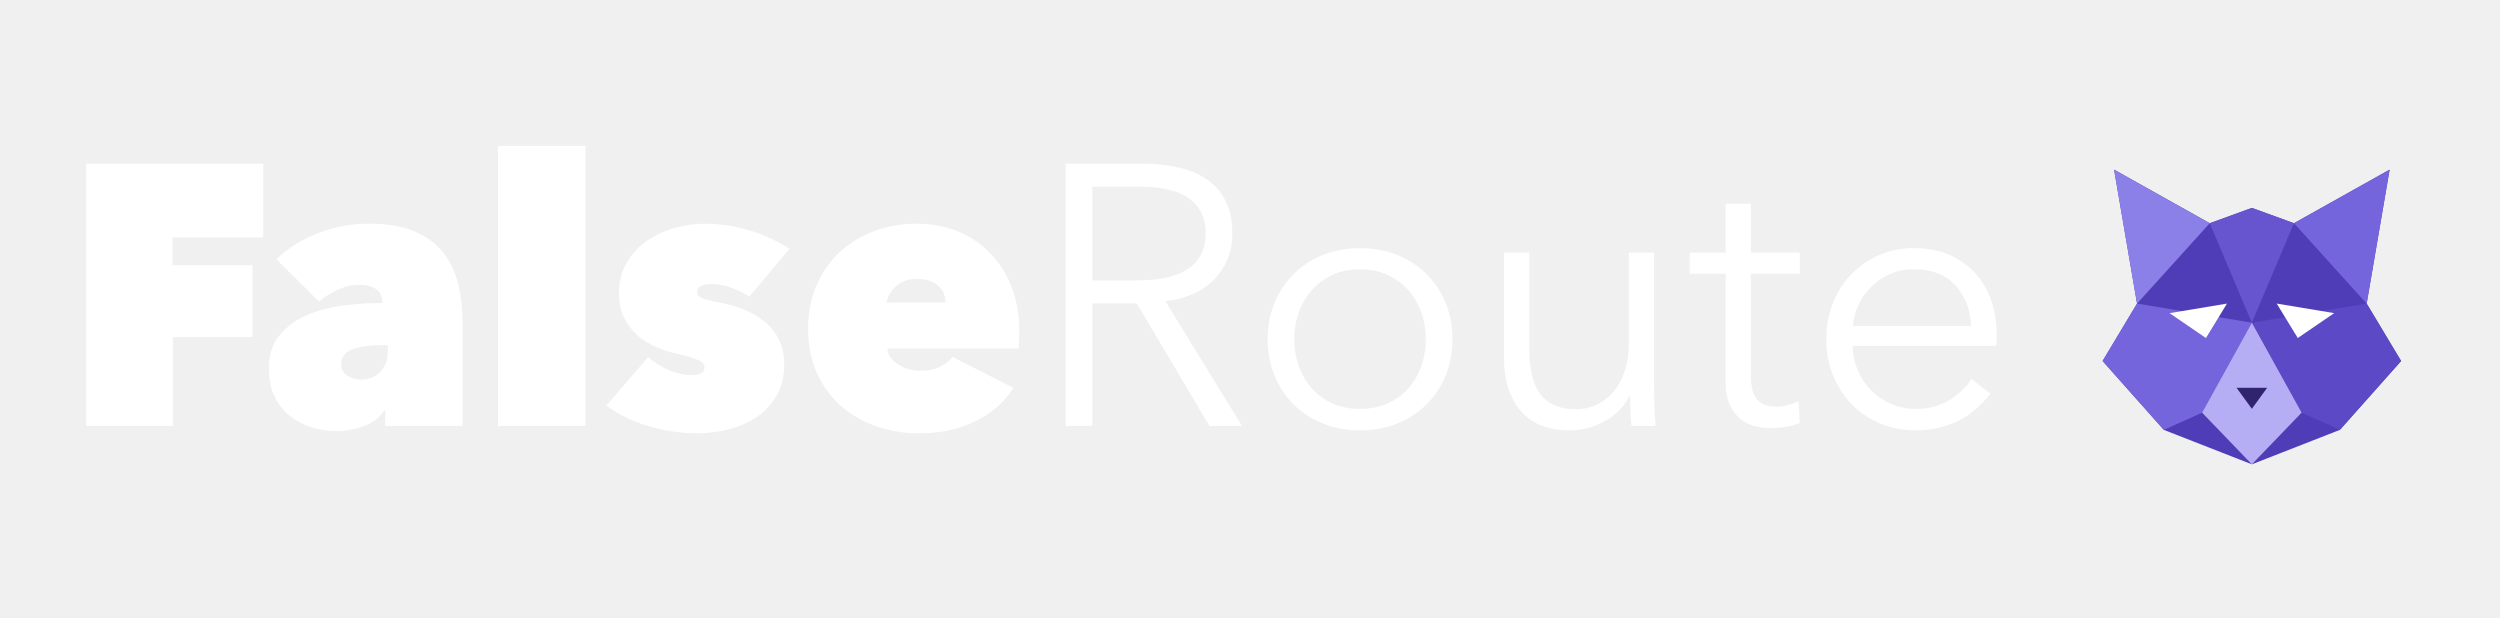
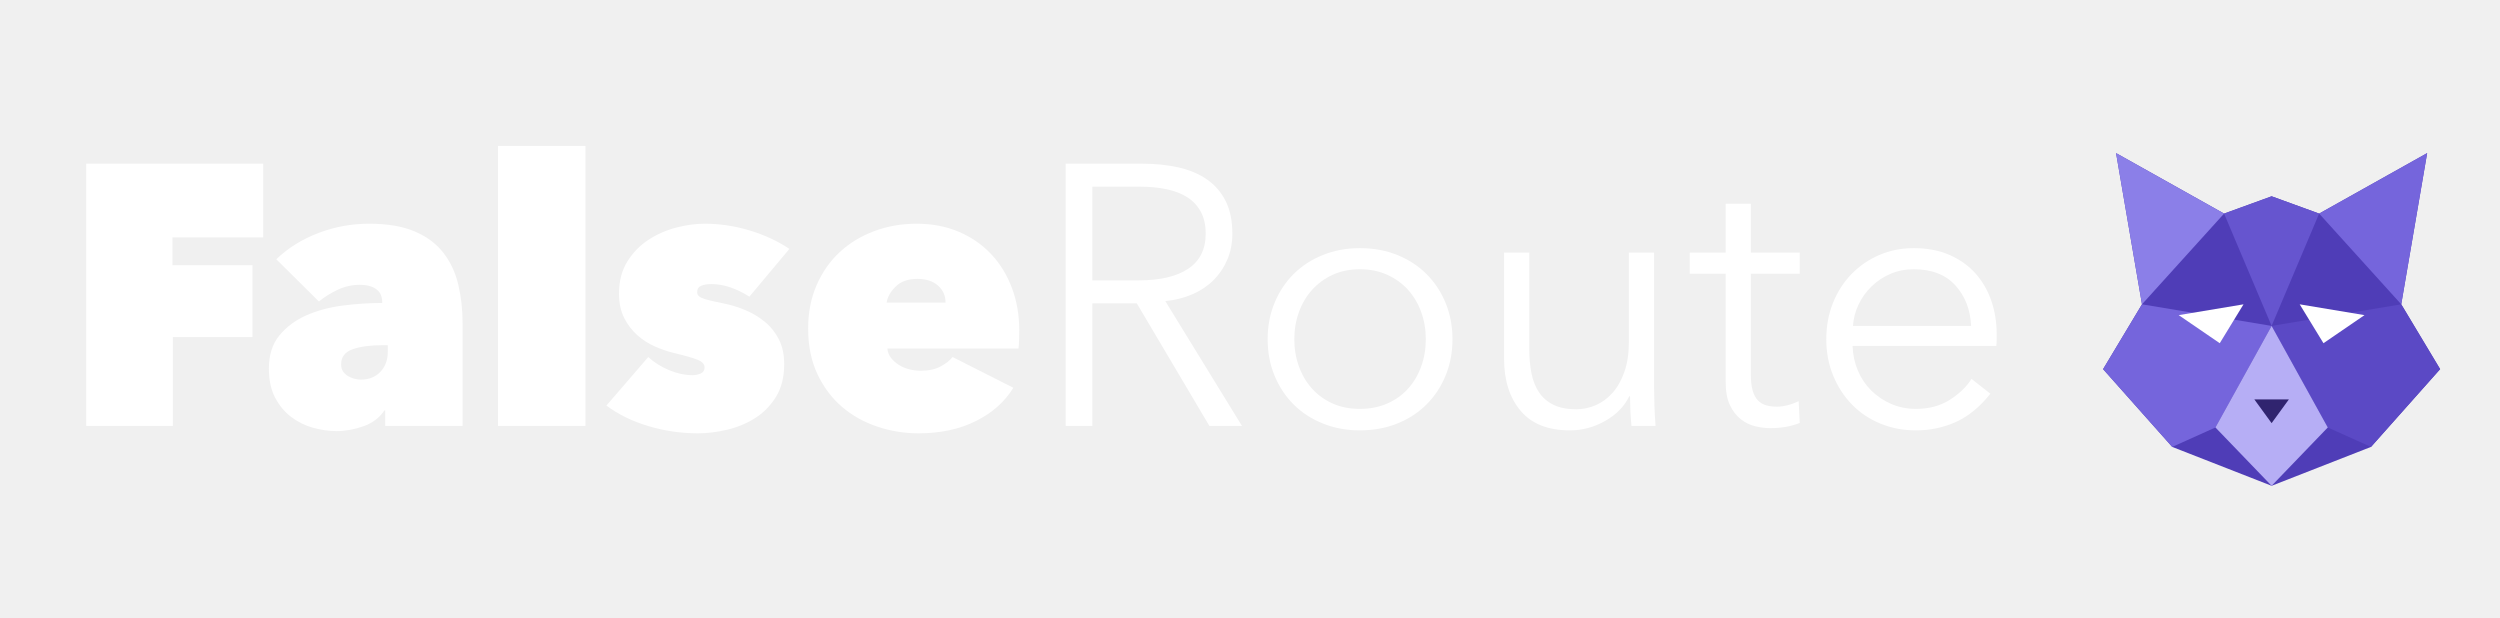
<svg xmlns="http://www.w3.org/2000/svg" xmlns:xlink="http://www.w3.org/1999/xlink" width="810" height="200" viewBox="0 0 810 200" role="img" aria-labelledby="title desc">
  <defs>
    <g>
      <g id="glyph-0-0">
        <path d="M 35.879 -52.078 L 61.801 -52.078 L 61.801 -28.801 L 36 -28.801 L 36 0 L 7.922 0 L 7.922 -84.961 L 65.281 -84.961 L 65.281 -61.078 L 35.879 -61.078 Z M 35.879 -52.078 " />
      </g>
      <g id="glyph-0-1">
        <path d="M 40.078 -26.16 C 36 -26.16 32.719 -25.719 30.238 -24.84 C 27.758 -23.961 26.52 -22.32 26.52 -19.922 C 26.52 -19.039 26.719 -18.301 27.121 -17.699 C 27.52 -17.102 28.039 -16.602 28.68 -16.199 C 29.32 -15.801 30.02 -15.5 30.781 -15.301 C 31.539 -15.102 32.238 -15 32.879 -15 C 35.52 -15 37.641 -15.84 39.238 -17.52 C 40.84 -19.199 41.641 -21.359 41.641 -24 L 41.641 -26.16 Z M 39.84 -40.078 C 39.84 -42 39.18 -43.422 37.859 -44.34 C 36.539 -45.262 34.801 -45.719 32.641 -45.719 C 30.082 -45.719 27.66 -45.18 25.379 -44.102 C 23.102 -43.02 21.078 -41.762 19.32 -40.32 L 5.52 -54 C 9.359 -57.68 13.922 -60.52 19.199 -62.52 C 24.48 -64.52 29.922 -65.52 35.52 -65.52 C 41.52 -65.52 46.48 -64.68 50.398 -63 C 54.32 -61.32 57.422 -59 59.699 -56.039 C 61.98 -53.078 63.578 -49.641 64.5 -45.719 C 65.422 -41.801 65.879 -37.641 65.879 -33.238 L 65.879 0 L 40.801 0 L 40.801 -5.039 L 40.559 -5.039 C 38.961 -2.641 36.68 -0.922 33.719 0.121 C 30.758 1.16 27.879 1.68 25.078 1.68 C 22.598 1.68 20.059 1.32 17.461 0.602 C 14.859 -0.121 12.5 -1.281 10.379 -2.879 C 8.258 -4.48 6.52 -6.559 5.16 -9.121 C 3.801 -11.68 3.121 -14.84 3.121 -18.602 C 3.121 -23 4.262 -26.578 6.539 -29.34 C 8.82 -32.102 11.719 -34.262 15.238 -35.82 C 18.758 -37.379 22.699 -38.441 27.059 -39 C 31.418 -39.559 35.68 -39.84 39.84 -39.84 Z M 39.84 -40.078 " />
      </g>
      <g id="glyph-0-2">
        <path d="M 6.359 -90.719 L 34.68 -90.719 L 34.68 0 L 6.359 0 Z M 6.359 -90.719 " />
      </g>
      <g id="glyph-0-3">
        <path d="M 58.078 -20.039 C 58.078 -15.801 57.18 -12.238 55.379 -9.359 C 53.578 -6.48 51.301 -4.18 48.539 -2.461 C 45.781 -0.742 42.762 0.5 39.48 1.262 C 36.199 2.02 33.078 2.398 30.121 2.398 C 24.68 2.398 19.34 1.621 14.102 0.059 C 8.859 -1.5 4.32 -3.719 0.48 -6.602 L 14.039 -22.32 C 15.961 -20.559 18.219 -19.141 20.82 -18.059 C 23.422 -16.98 25.922 -16.441 28.32 -16.441 C 29.281 -16.441 30.18 -16.621 31.02 -16.98 C 31.859 -17.34 32.281 -18 32.281 -18.961 C 32.281 -20 31.539 -20.82 30.059 -21.422 C 28.578 -22.02 26 -22.762 22.32 -23.641 C 20.32 -24.121 18.281 -24.82 16.199 -25.738 C 14.121 -26.66 12.219 -27.879 10.5 -29.398 C 8.781 -30.918 7.359 -32.781 6.238 -34.98 C 5.121 -37.18 4.559 -39.801 4.559 -42.84 C 4.559 -46.922 5.461 -50.398 7.262 -53.281 C 9.062 -56.16 11.34 -58.5 14.102 -60.301 C 16.859 -62.102 19.859 -63.422 23.102 -64.262 C 26.34 -65.102 29.398 -65.52 32.281 -65.52 C 37.16 -65.52 42 -64.801 46.801 -63.359 C 51.602 -61.918 55.922 -59.922 59.762 -57.359 L 46.801 -41.879 C 44.801 -43.16 42.762 -44.16 40.68 -44.879 C 38.602 -45.602 36.559 -45.961 34.559 -45.961 C 33.199 -45.961 32.078 -45.781 31.199 -45.422 C 30.32 -45.062 29.879 -44.359 29.879 -43.32 C 29.879 -42.52 30.379 -41.898 31.379 -41.461 C 32.379 -41.02 34.68 -40.441 38.281 -39.719 C 40.762 -39.238 43.18 -38.5 45.539 -37.5 C 47.898 -36.5 50.02 -35.219 51.898 -33.66 C 53.781 -32.102 55.281 -30.199 56.398 -27.961 C 57.52 -25.719 58.078 -23.078 58.078 -20.039 Z M 58.078 -20.039 " />
      </g>
      <g id="glyph-0-4">
        <path d="M 48.359 -39.961 C 48.359 -42.199 47.539 -44.039 45.898 -45.48 C 44.258 -46.922 42.039 -47.641 39.238 -47.641 C 36.199 -47.641 33.84 -46.801 32.16 -45.121 C 30.48 -43.441 29.52 -41.719 29.281 -39.961 Z M 72.238 -30.961 C 72.238 -29.922 72.219 -28.859 72.18 -27.781 C 72.141 -26.699 72.078 -25.801 72 -25.078 L 29.52 -25.078 C 29.602 -23.961 29.98 -22.961 30.66 -22.078 C 31.34 -21.199 32.18 -20.441 33.18 -19.801 C 34.18 -19.16 35.301 -18.68 36.539 -18.359 C 37.781 -18.039 39.039 -17.879 40.32 -17.879 C 42.879 -17.879 45.02 -18.34 46.738 -19.262 C 48.461 -20.18 49.762 -21.199 50.641 -22.32 L 70.32 -12.359 C 67.52 -7.801 63.461 -4.199 58.141 -1.559 C 52.82 1.082 46.641 2.398 39.602 2.398 C 35.039 2.398 30.602 1.68 26.281 0.238 C 21.961 -1.199 18.141 -3.34 14.82 -6.18 C 11.5 -9.02 8.84 -12.559 6.84 -16.801 C 4.84 -21.039 3.84 -25.961 3.84 -31.559 C 3.84 -36.758 4.762 -41.461 6.602 -45.66 C 8.441 -49.859 10.941 -53.422 14.102 -56.34 C 17.262 -59.262 20.98 -61.52 25.262 -63.121 C 29.539 -64.719 34.121 -65.52 39 -65.52 C 43.961 -65.52 48.48 -64.66 52.559 -62.941 C 56.641 -61.219 60.141 -58.82 63.059 -55.738 C 65.98 -52.66 68.238 -49 69.84 -44.762 C 71.441 -40.52 72.238 -35.922 72.238 -30.961 Z M 72.238 -30.961 " />
      </g>
      <g id="glyph-1-0">
        <path d="M 19.922 0 L 11.281 0 L 11.281 -84.961 L 36.238 -84.961 C 40.398 -84.961 44.262 -84.559 47.82 -83.762 C 51.379 -82.961 54.461 -81.66 57.059 -79.859 C 59.66 -78.059 61.68 -75.719 63.121 -72.84 C 64.559 -69.961 65.281 -66.441 65.281 -62.281 C 65.281 -59.16 64.719 -56.32 63.602 -53.762 C 62.48 -51.199 60.961 -48.98 59.039 -47.102 C 57.121 -45.219 54.84 -43.719 52.199 -42.602 C 49.559 -41.48 46.68 -40.762 43.559 -40.441 L 68.398 0 L 57.84 0 L 34.32 -39.719 L 19.922 -39.719 Z M 19.922 -47.16 L 34.922 -47.16 C 41.879 -47.16 47.238 -48.422 51 -50.941 C 54.762 -53.461 56.641 -57.238 56.641 -62.281 C 56.641 -65.082 56.121 -67.441 55.078 -69.359 C 54.039 -71.281 52.602 -72.84 50.762 -74.039 C 48.922 -75.238 46.68 -76.121 44.039 -76.68 C 41.398 -77.238 38.48 -77.52 35.281 -77.52 L 19.922 -77.52 Z M 19.922 -47.16 " />
      </g>
      <g id="glyph-1-1">
        <path d="M 66.602 -28.078 C 66.602 -23.84 65.859 -19.922 64.379 -16.32 C 62.898 -12.719 60.84 -9.602 58.199 -6.961 C 55.559 -4.32 52.398 -2.262 48.719 -0.781 C 45.039 0.699 41 1.441 36.602 1.441 C 32.281 1.441 28.281 0.699 24.602 -0.781 C 20.922 -2.262 17.762 -4.32 15.121 -6.961 C 12.48 -9.602 10.422 -12.719 8.941 -16.32 C 7.461 -19.922 6.719 -23.84 6.719 -28.078 C 6.719 -32.32 7.461 -36.238 8.941 -39.84 C 10.422 -43.441 12.48 -46.559 15.121 -49.199 C 17.762 -51.84 20.922 -53.898 24.602 -55.379 C 28.281 -56.859 32.281 -57.602 36.602 -57.602 C 41 -57.602 45.039 -56.859 48.719 -55.379 C 52.398 -53.898 55.559 -51.84 58.199 -49.199 C 60.84 -46.559 62.898 -43.441 64.379 -39.84 C 65.859 -36.238 66.602 -32.32 66.602 -28.078 Z M 57.961 -28.078 C 57.961 -31.199 57.461 -34.141 56.461 -36.898 C 55.461 -39.66 54.039 -42.059 52.199 -44.102 C 50.359 -46.141 48.121 -47.762 45.48 -48.961 C 42.84 -50.16 39.879 -50.762 36.602 -50.762 C 33.32 -50.762 30.379 -50.16 27.781 -48.961 C 25.18 -47.762 22.961 -46.141 21.121 -44.102 C 19.281 -42.059 17.859 -39.66 16.859 -36.898 C 15.859 -34.141 15.359 -31.199 15.359 -28.078 C 15.359 -24.961 15.859 -22.02 16.859 -19.262 C 17.859 -16.5 19.281 -14.102 21.121 -12.059 C 22.961 -10.02 25.18 -8.422 27.781 -7.262 C 30.379 -6.102 33.32 -5.52 36.602 -5.52 C 39.879 -5.52 42.84 -6.102 45.48 -7.262 C 48.121 -8.422 50.359 -10.02 52.199 -12.059 C 54.039 -14.098 55.461 -16.5 56.461 -19.262 C 57.461 -22.02 57.961 -24.961 57.961 -28.078 Z M 57.961 -28.078 " />
      </g>
      <g id="glyph-1-2">
        <path d="M 51.602 0 C 51.441 -1.52 51.32 -3.199 51.238 -5.039 C 51.16 -6.879 51.121 -8.398 51.121 -9.602 L 50.879 -9.602 C 49.281 -6.32 46.68 -3.66 43.078 -1.621 C 39.48 0.418 35.68 1.441 31.68 1.441 C 24.559 1.441 19.219 -0.68 15.66 -4.922 C 12.102 -9.16 10.32 -14.762 10.32 -21.719 L 10.32 -56.16 L 18.48 -56.16 L 18.48 -25.078 C 18.48 -22.121 18.719 -19.441 19.199 -17.039 C 19.68 -14.641 20.5 -12.578 21.66 -10.859 C 22.82 -9.141 24.379 -7.801 26.34 -6.84 C 28.301 -5.879 30.762 -5.398 33.719 -5.398 C 35.879 -5.398 37.98 -5.84 40.02 -6.719 C 42.059 -7.598 43.879 -8.941 45.48 -10.738 C 47.082 -12.539 48.359 -14.82 49.32 -17.578 C 50.281 -20.34 50.762 -23.602 50.762 -27.359 L 50.762 -56.16 L 58.922 -56.16 L 58.922 -12.359 C 58.922 -10.84 58.961 -8.879 59.039 -6.48 C 59.121 -4.082 59.238 -1.922 59.398 0 Z M 51.602 0 " />
      </g>
      <g id="glyph-1-3">
        <path d="M 36.121 -49.32 L 20.281 -49.32 L 20.281 -16.559 C 20.281 -14.48 20.48 -12.762 20.879 -11.398 C 21.281 -10.039 21.859 -8.98 22.621 -8.219 C 23.379 -7.461 24.281 -6.941 25.32 -6.66 C 26.359 -6.379 27.48 -6.238 28.68 -6.238 C 29.801 -6.238 30.98 -6.398 32.219 -6.719 C 33.461 -7.039 34.641 -7.48 35.762 -8.039 L 36.121 -0.961 C 34.68 -0.398 33.18 0.02 31.621 0.301 C 30.059 0.582 28.359 0.719 26.52 0.719 C 25 0.719 23.398 0.52 21.719 0.121 C 20.039 -0.281 18.48 -1.039 17.039 -2.16 C 15.602 -3.281 14.422 -4.801 13.5 -6.719 C 12.578 -8.641 12.121 -11.16 12.121 -14.281 L 12.121 -49.32 L 0.48 -49.32 L 0.48 -56.16 L 12.121 -56.16 L 12.121 -72 L 20.281 -72 L 20.281 -56.16 L 36.121 -56.16 Z M 36.121 -49.32 " />
      </g>
      <g id="glyph-1-4">
        <path d="M 53.641 -32.398 C 53.398 -37.68 51.699 -42.059 48.539 -45.539 C 45.379 -49.02 40.879 -50.762 35.039 -50.762 C 32.32 -50.762 29.801 -50.262 27.48 -49.262 C 25.16 -48.262 23.121 -46.898 21.359 -45.18 C 19.602 -43.461 18.199 -41.5 17.16 -39.301 C 16.121 -37.102 15.52 -34.801 15.359 -32.398 Z M 61.922 -29.762 C 61.922 -29.199 61.922 -28.602 61.922 -27.961 C 61.922 -27.32 61.879 -26.641 61.801 -25.922 L 15.238 -25.922 C 15.32 -23.121 15.879 -20.48 16.922 -18 C 17.961 -15.52 19.398 -13.359 21.238 -11.52 C 23.078 -9.68 25.238 -8.219 27.719 -7.141 C 30.199 -6.059 32.879 -5.52 35.762 -5.52 C 40 -5.52 43.66 -6.5 46.738 -8.461 C 49.82 -10.422 52.16 -12.68 53.762 -15.238 L 59.879 -10.441 C 56.52 -6.199 52.82 -3.16 48.781 -1.32 C 44.742 0.52 40.398 1.441 35.762 1.441 C 31.602 1.441 27.738 0.699 24.18 -0.781 C 20.621 -2.262 17.559 -4.32 15 -6.961 C 12.441 -9.602 10.422 -12.719 8.941 -16.32 C 7.461 -19.922 6.719 -23.84 6.719 -28.078 C 6.719 -32.32 7.441 -36.238 8.879 -39.84 C 10.32 -43.441 12.32 -46.559 14.879 -49.199 C 17.441 -51.84 20.441 -53.898 23.879 -55.379 C 27.32 -56.859 31.039 -57.602 35.039 -57.602 C 39.441 -57.602 43.32 -56.859 46.68 -55.379 C 50.039 -53.898 52.84 -51.898 55.078 -49.379 C 57.32 -46.859 59.02 -43.922 60.18 -40.559 C 61.34 -37.199 61.922 -33.602 61.922 -29.762 Z M 61.922 -29.762 " />
      </g>
    </g>
  </defs>
  <g transform="translate(20 18)">
    <g fill="#fff" fill-opacity="1">
      <use xlink:href="#glyph-0-0" x="0" y="120" />
      <use xlink:href="#glyph-0-1" x="64" y="120" />
      <use xlink:href="#glyph-0-2" x="135" y="120" />
      <use xlink:href="#glyph-0-3" x="176" y="120" />
      <use xlink:href="#glyph-0-4" x="238" y="120" />
    </g>
    <g fill="#fff" fill-opacity="1">
      <use xlink:href="#glyph-1-0" x="314" y="120" />
      <use xlink:href="#glyph-1-1" x="384" y="120" />
      <use xlink:href="#glyph-1-2" x="457" y="120" />
      <use xlink:href="#glyph-1-3" x="527" y="120" />
      <use xlink:href="#glyph-1-4" x="565" y="120" />
    </g>
  </g>
-   <g transform="translate(680 50) scale(.62)">
+   <g transform="translate(680 44) scale(.70)">
    <path d="M8 8 58 36 80 28 102 36 152 8 140 78 158 108 126 144 80 162 34 144 2 108 20 78Z" fill="#4f3db7" />
    <path d="M8 8 58 36 20 78Z" fill="#8b7fe8" />
    <path d="m152 8-50 28 38 42Z" fill="#7565dc" />
    <path d="m58 36 22-8 22 8-22 52Z" fill="#6655cf" />
    <path d="m20 78 60 10-26 47-20 9-32-36Z" fill="#7565dc" />
    <path d="m140 78-60 10 26 47 20 9 32-36Z" fill="#5b49c5" />
    <path d="m80 88-26 47 26 27 26-27Z" fill="#b6aef5" />
    <path d="m37 83 30-5-11 18Zm86 0-30-5 11 18Z" fill="#fff" />
    <path d="m72 122h16l-8 11Z" fill="#30246f" />
  </g>
</svg>
